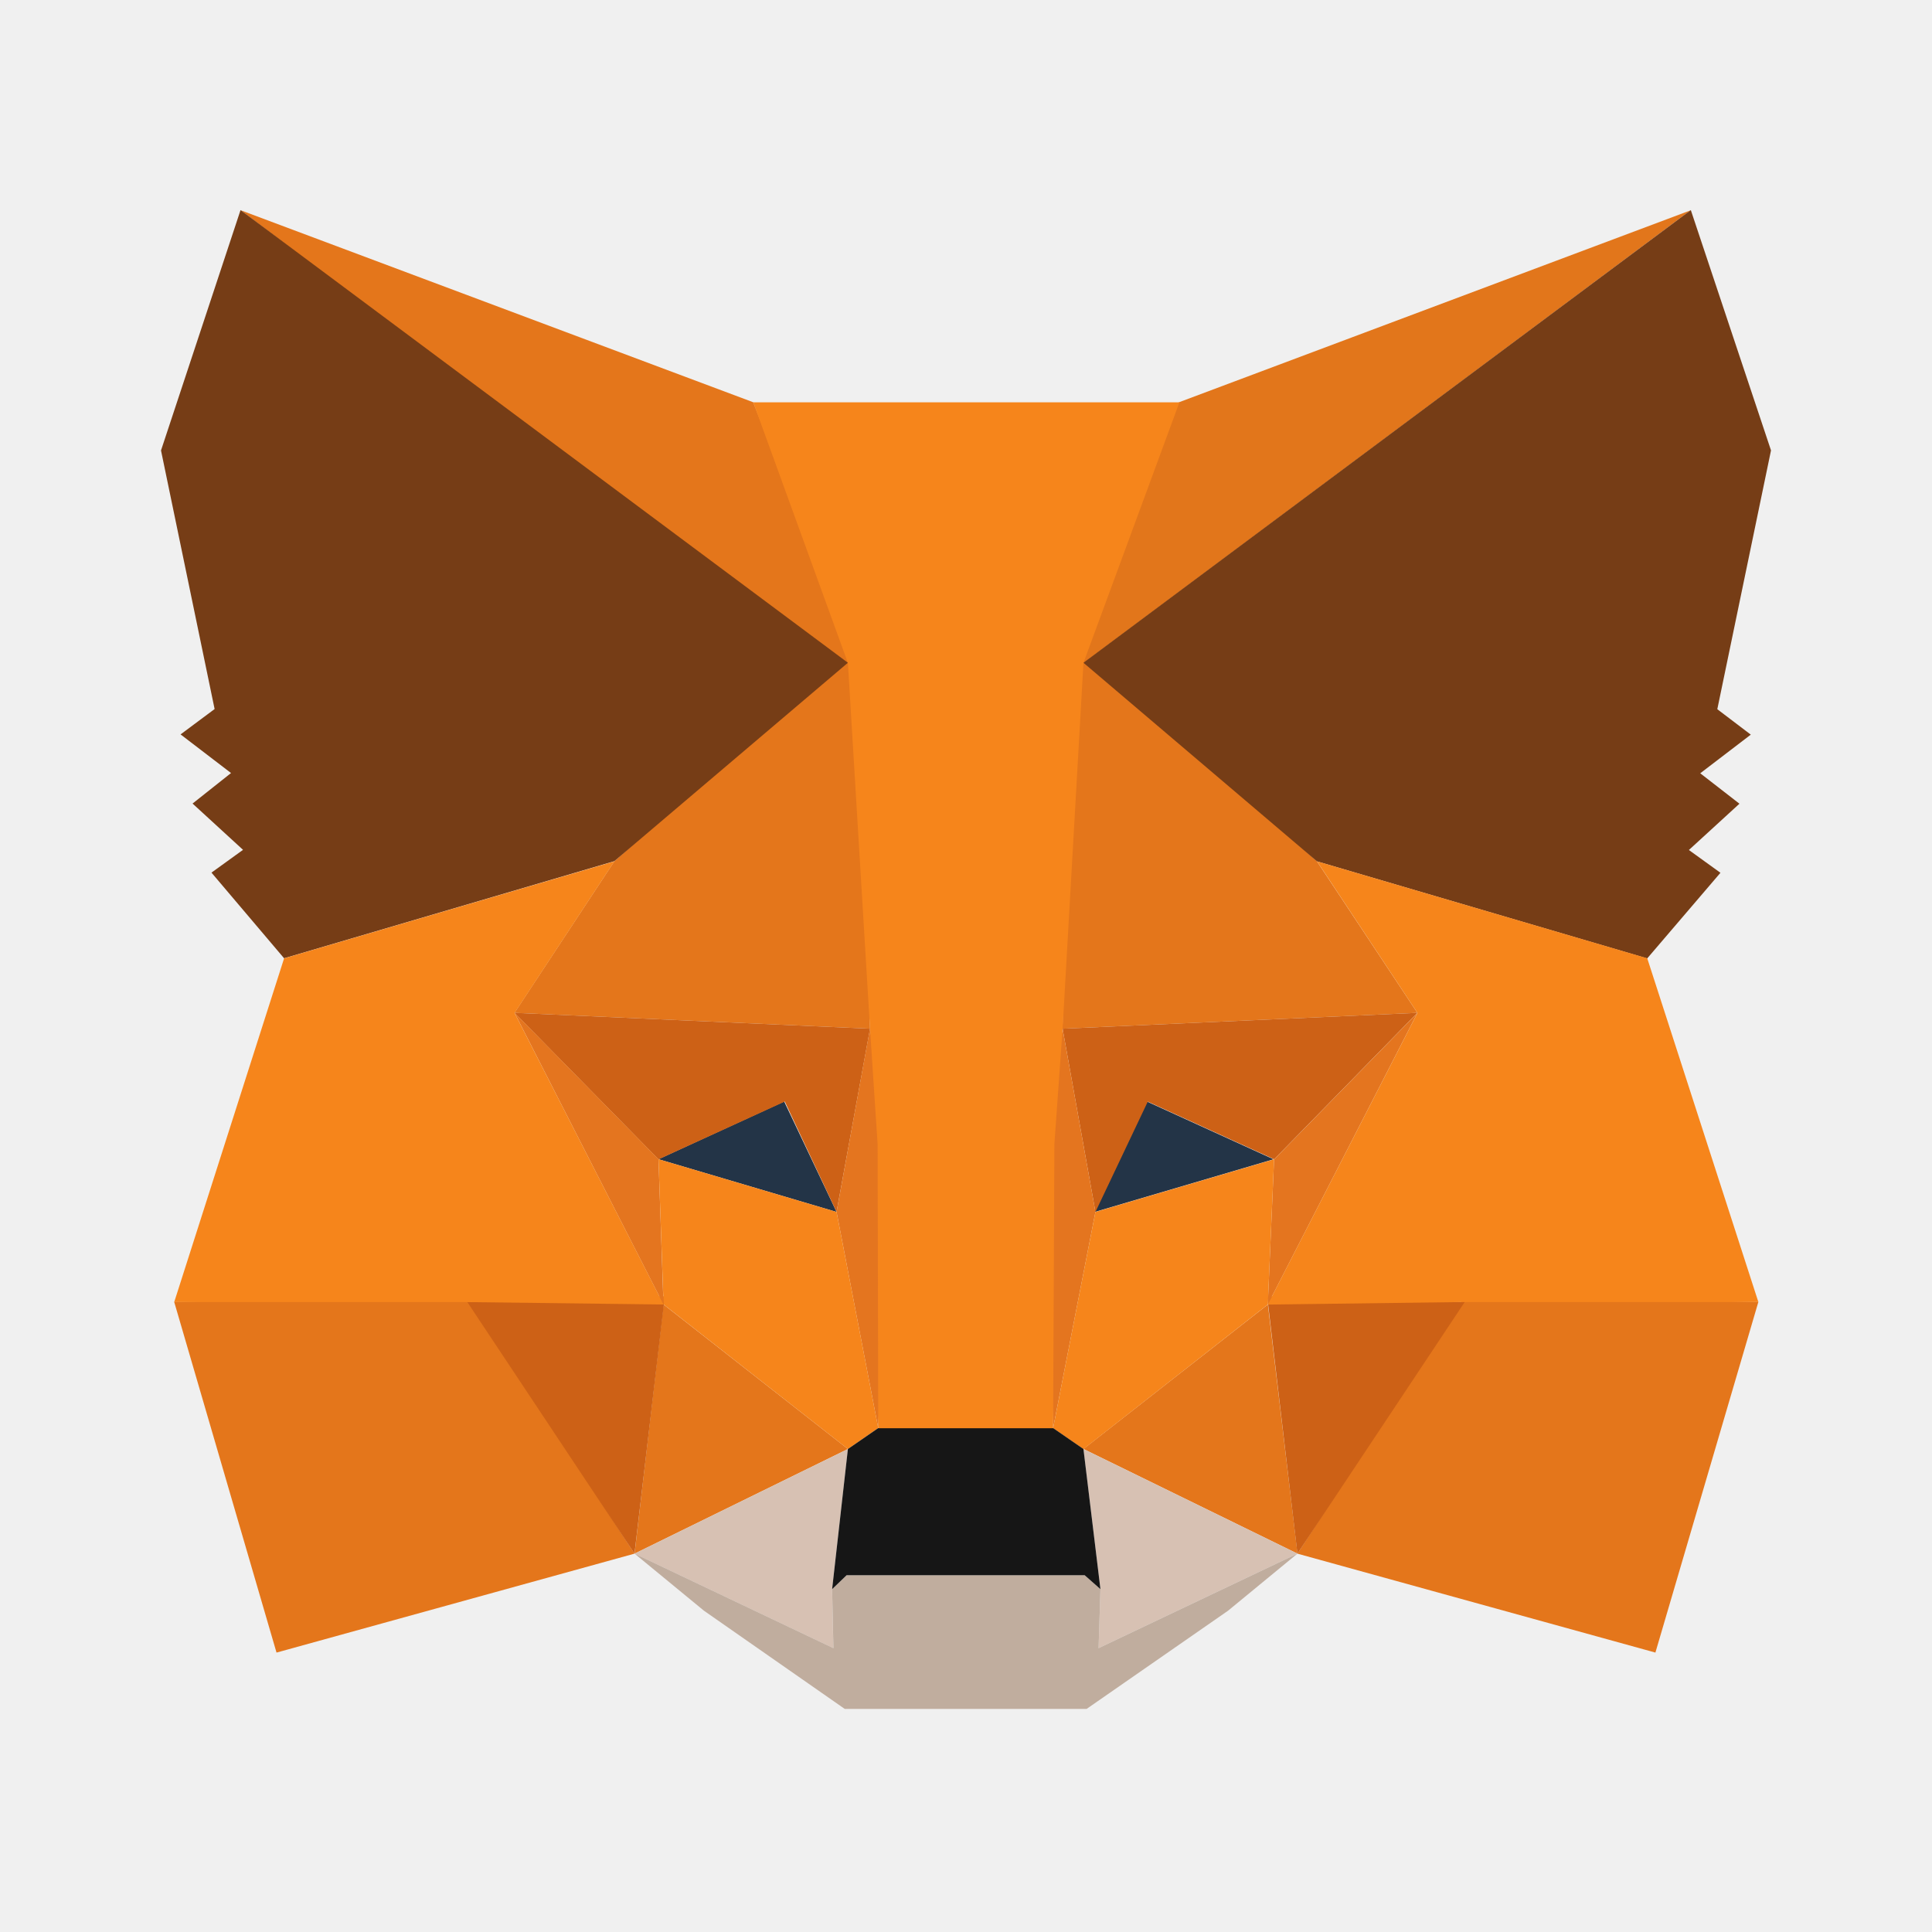
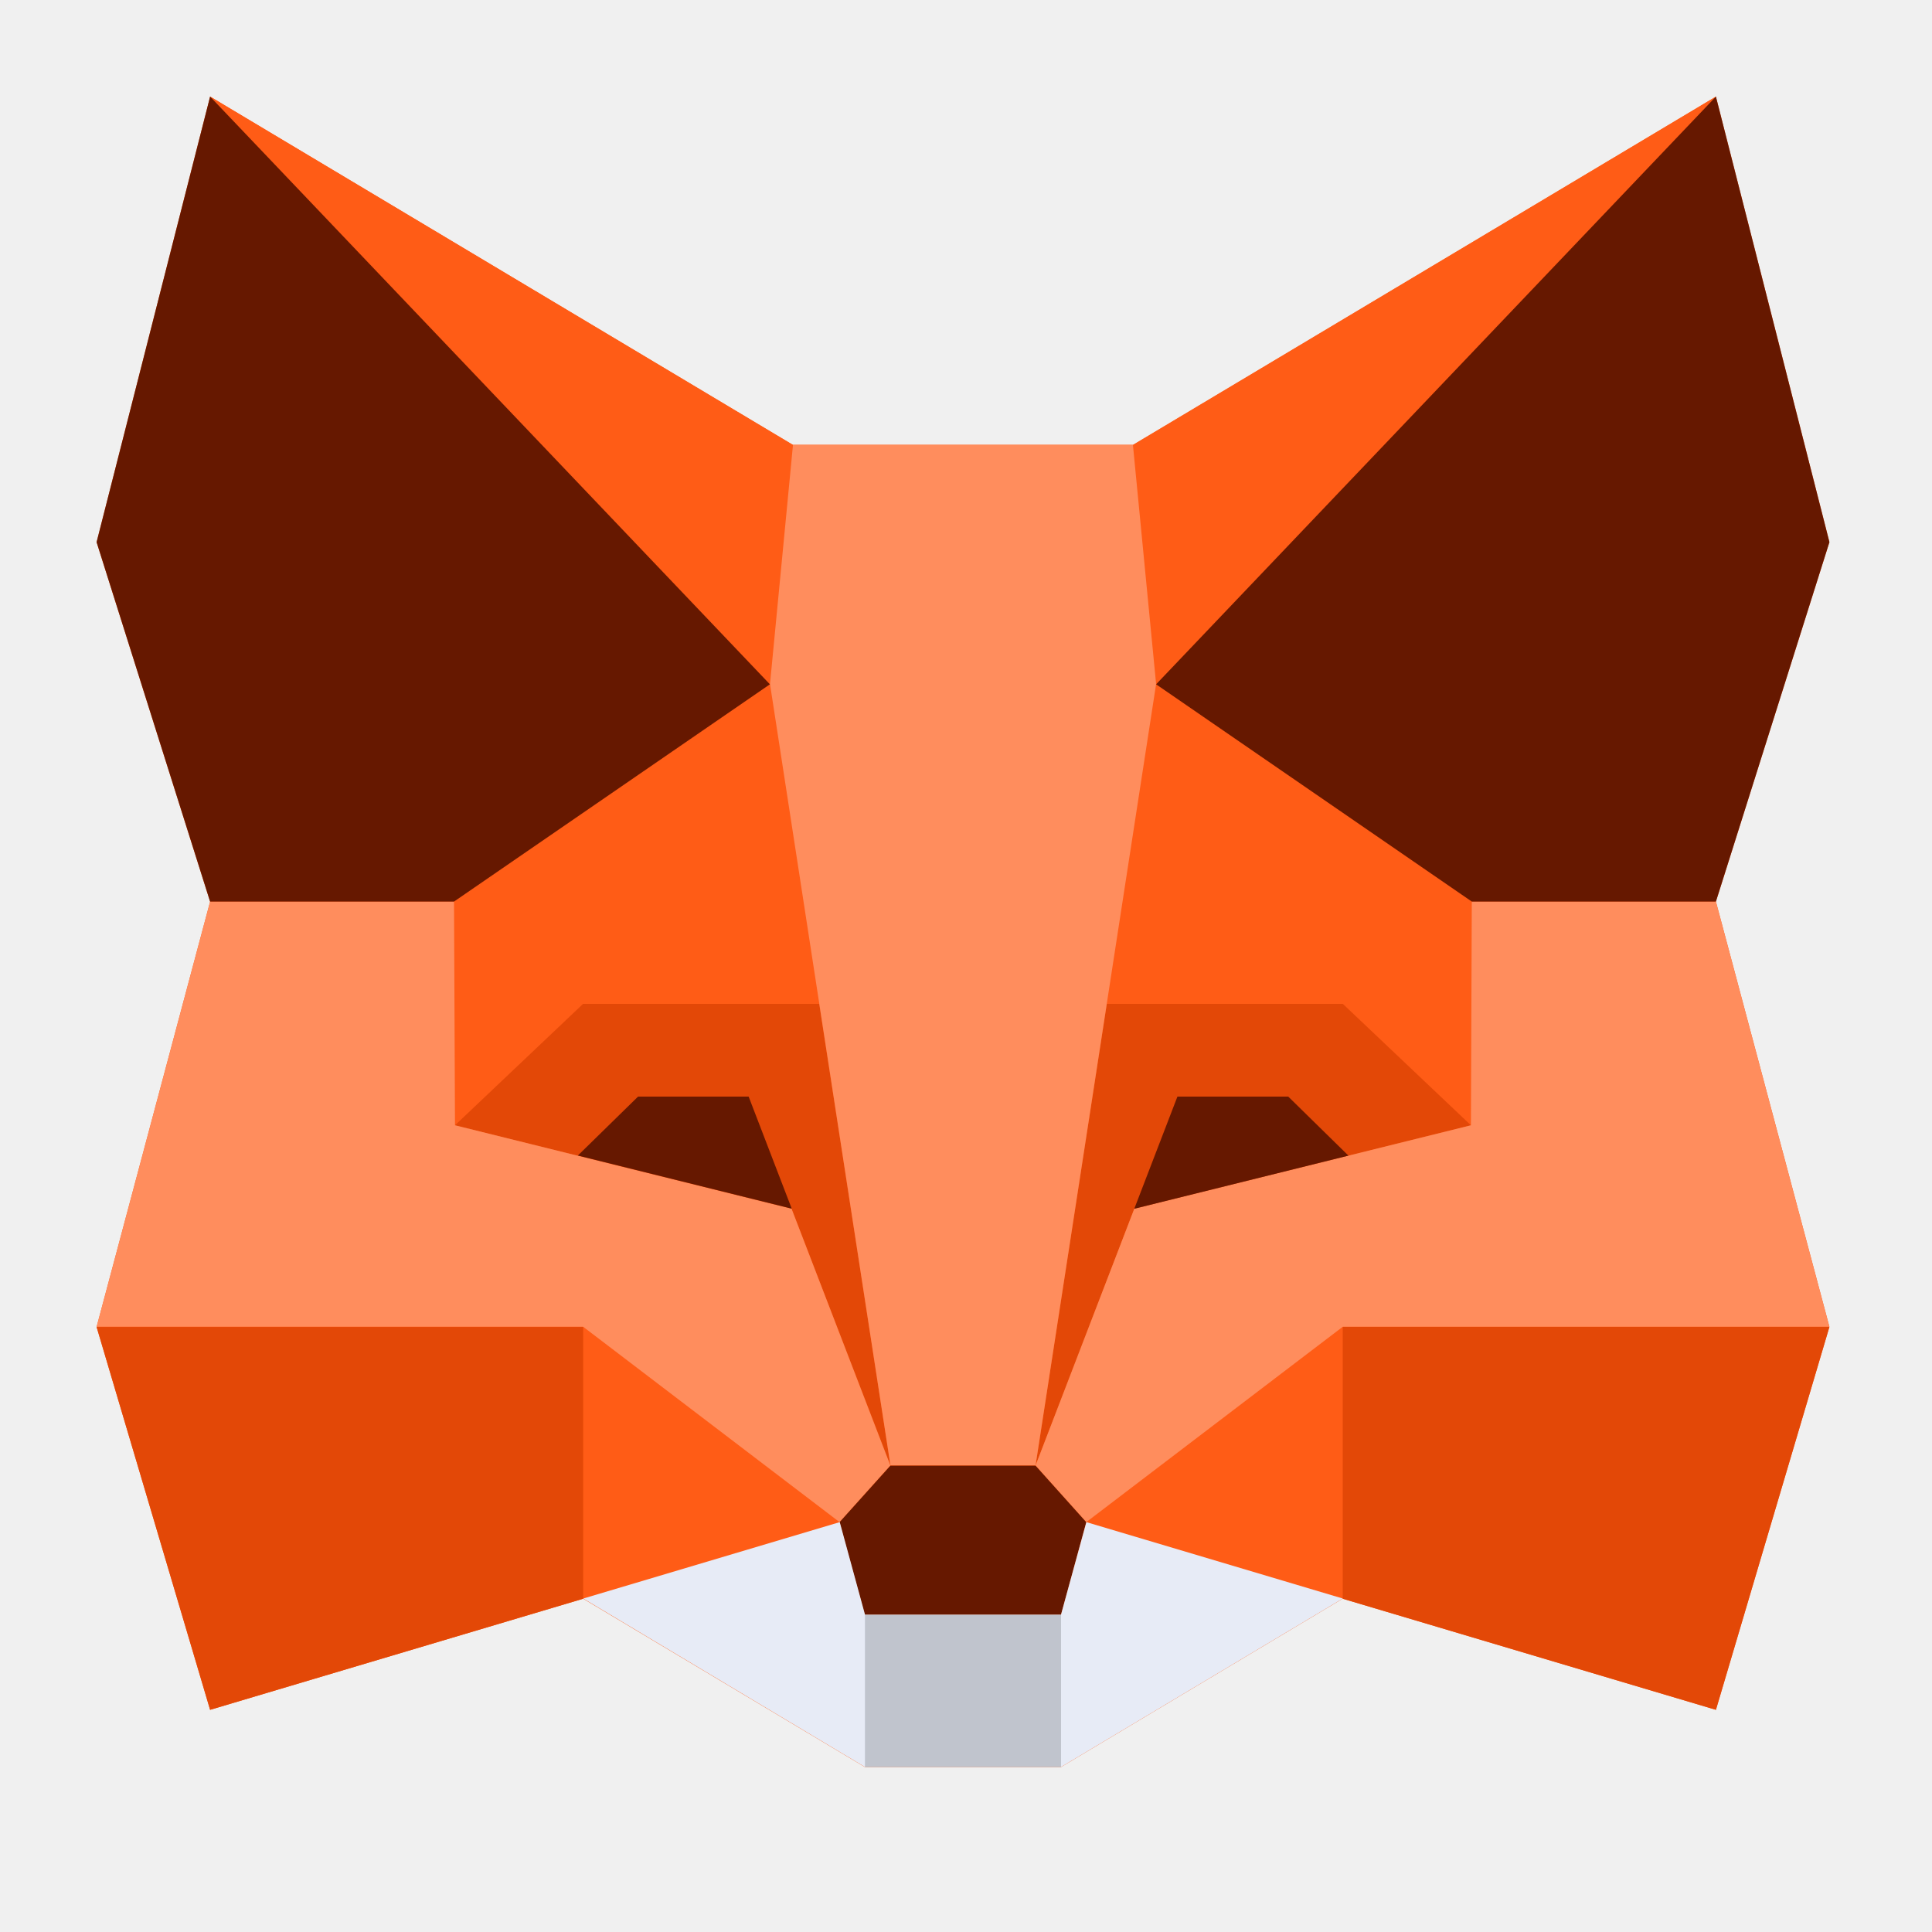
- <svg xmlns="http://www.w3.org/2000/svg" viewBox="0 0 24 24" fill="none">
-   <path d="M21.004 2.61 13.2 8.432l1.443-3.434 6.36-2.386Z" fill="#E2761B" />
-   <path d="m2.988 2.61 7.741 5.876-1.372-3.489-6.369-2.386Zm15.208 13.492L16.117 19.3l4.447 1.229 1.279-4.356-3.647-.07Zm-16.032.071 1.271 4.356L7.882 19.3l-2.078-3.198-3.64.071Z" fill="#E4761B" />
-   <path d="m7.631 10.7-1.24 1.882 4.417.197-.157-4.765L7.63 10.7Zm8.73 0L13.3 7.959l-.101 4.82 4.408-.197-1.248-1.883Zm-8.479 8.6 2.651-1.3-2.29-1.795-.36 3.095ZM13.46 18l2.658 1.3-.368-3.095L13.459 18Z" fill="#E4761B" />
-   <path d="M16.117 19.3 13.458 18l.212 1.741-.023.733 2.47-1.174Zm-8.235 0 2.47 1.174-.015-.733.196-1.74-2.65 1.299Z" fill="#D7C1B3" />
-   <path d="M10.392 15.055 8.18 14.4l1.561-.717.65 1.37Zm3.208 0 .65-1.37 1.57.716-2.22.654Z" fill="#233447" />
-   <path d="m7.882 19.3.377-3.198-2.455.071L7.882 19.3Zm7.859-3.198.376 3.198 2.079-3.127-2.455-.07Zm1.867-3.52-4.408.197.408 2.276.65-1.37 1.57.716 1.78-1.82Zm-9.428 1.82 1.569-.718.643 1.37.416-2.275-4.416-.197 1.788 1.82Z" fill="#CD6116" />
-   <path d="m6.392 12.582 1.85 3.623L8.18 14.4l-1.788-1.82Zm9.435 1.82-.078 1.803 1.859-3.623-1.78 1.82Zm-5.02-1.623-.415 2.276.518 2.686.117-3.537-.22-1.425Zm2.393 0-.212 1.417.094 3.545.526-2.686-.408-2.276Z" fill="#E4751F" />
-   <path d="m13.608 15.055-.526 2.686.377.26 2.29-1.796.078-1.804-2.22.654ZM8.18 14.4l.063 1.804L10.533 18l.377-.26-.518-2.685L8.18 14.4Z" fill="#F6851B" />
-   <path d="m13.647 20.474.023-.733-.196-.173h-2.957l-.18.173.016.733-2.47-1.174.862.709 1.749 1.22h3.004l1.757-1.22.862-.709-2.47 1.174Z" fill="#C0AD9E" />
-   <path d="m13.459 18-.377-.26H10.91l-.377.26-.196 1.741.18-.173h2.957l.196.173-.211-1.74Z" fill="#161616" />
-   <path d="M21.333 8.81 22 5.595l-.996-2.985-7.545 5.623L16.36 10.7l4.102 1.206.91-1.064-.392-.283.628-.575-.487-.378.628-.48-.416-.316ZM2 5.595l.666 3.213-.423.315.627.48-.478.379.627.575-.392.283.902 1.064 4.102-1.206 2.902-2.465L2.988 2.61 2 5.596Z" fill="#763D16" />
-   <path d="M20.462 11.904 16.361 10.7l1.247 1.883-1.86 3.623 2.448-.032h3.647l-1.38-4.269ZM7.632 10.7l-4.103 1.205-1.365 4.27h3.64l2.439.03-1.851-3.622 1.24-1.883Zm5.568 2.08.259-4.545 1.192-3.237H9.357l1.176 3.237.275 4.545.094 1.433.008 3.529h2.172l.016-3.529.102-1.433Z" fill="#F6851B" />
+ <svg xmlns="http://www.w3.org/2000/svg" fill="none" viewBox="0 0 20 20">
+   <g clip-path="url(#a)">
+     <path fill="#FF5C16" d="m17.763 17.7-3.864-1.15-2.914 1.742H8.952L6.037 16.55 2.175 17.7 1 13.736l1.175-4.402L1 5.613 2.175 1l6.034 3.605h3.519L17.763 1l1.175 4.612-1.175 3.721 1.175 4.402-1.175 3.966Z" />
+     <path fill="#FF5C16" d="M2.176 1 8.21 4.608l-.24 2.476L2.176 1Zm3.862 12.737 2.655 2.022-2.655.791v-2.813Zm2.443-3.344-.51-3.307-3.267 2.249-.002-.001v.001l.01 2.315 1.325-1.257H8.48ZM17.763 1l-6.035 3.608.24 2.476L17.762 1ZM13.9 13.737l-2.656 2.022 2.656.791v-2.813Zm1.335-4.402v-.002l-.001.001-3.267-2.248-.51 3.307H13.9l1.325 1.257.01-2.315Z" />
+     <path fill="#E34807" d="M6.037 16.55 2.175 17.7 1 13.737h5.037v2.814Zm2.443-6.159.738 4.781-1.023-2.658-3.485-.865 1.326-1.257H8.48Zm5.42 6.159 3.863 1.15 1.175-3.964H13.9v2.814Zm-2.442-6.159-.738 4.781 1.022-2.658 3.485-.865-1.326-1.257h-2.443Z" />
+     <path fill="#FF8D5D" d="m1 13.735 1.175-4.402H4.7l.01 2.316 3.484.864 1.023 2.658-.526.586-2.655-2.023H1Zm17.938 0-1.175-4.402h-2.527l-.009 2.316-3.485.864-1.022 2.658.525.586 2.656-2.023h5.037Zm-7.21-9.13H8.209l-.238 2.476 1.247 8.088h1.502l1.248-8.088-.24-2.476Z" />
+     <path fill="#661800" d="M2.175 1 1 5.612l1.175 3.721H4.7l3.27-2.249L2.175 1ZM7.75 11.352H6.605l-.623.61 2.214.55-.446-1.16ZM17.763 1l1.175 4.612-1.175 3.721h-2.527l-3.268-2.249L17.763 1Zm-5.574 10.352h1.147l.623.611-2.217.55.447-1.162Zm-1.205 5.363.261-.957-.525-.585H9.217l-.526.585.261.957" />
+     <path fill="#C0C4CD" d="M10.984 16.714v1.579H8.952v-1.579h2.032Z" />
+     <path fill="#E7EBF6" d="m6.038 16.548 2.916 1.744v-1.579l-.261-.956-2.655.791Zm7.863 0-2.917 1.744v-1.579l.262-.956 2.655.791Z" />
+   </g>
+   <defs>
+     <clipPath id="a">
+       <path fill="#fff" d="M1 1h18v17.366H1z" />
+     </clipPath>
+   </defs>
</svg>
